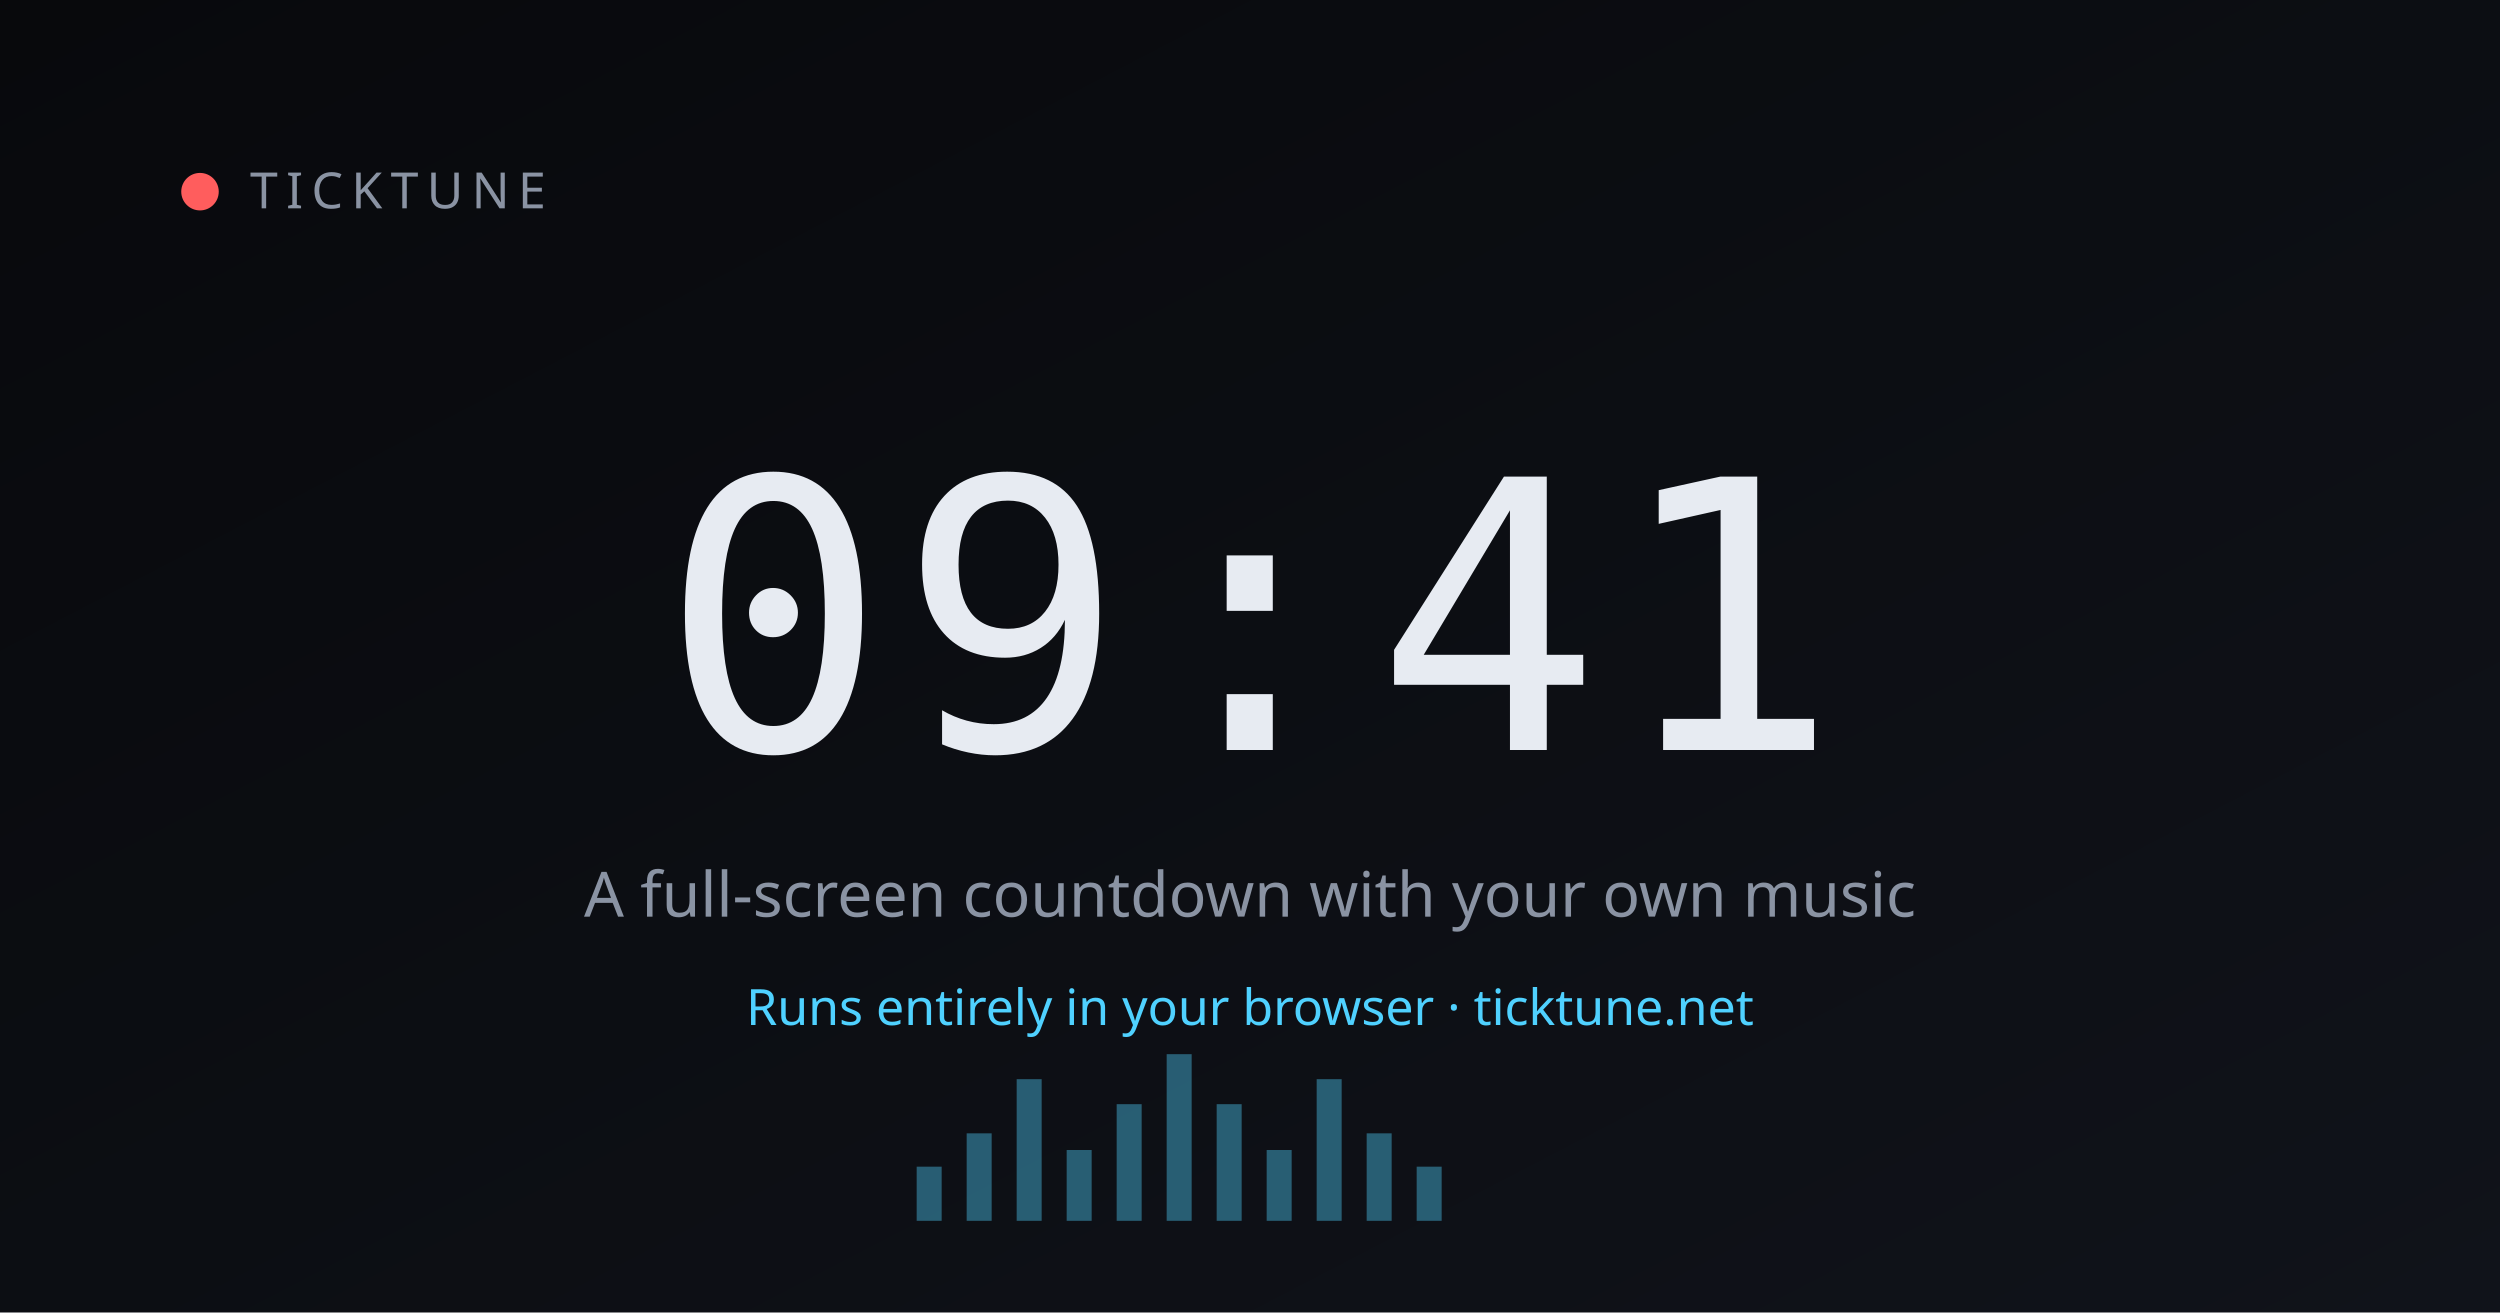
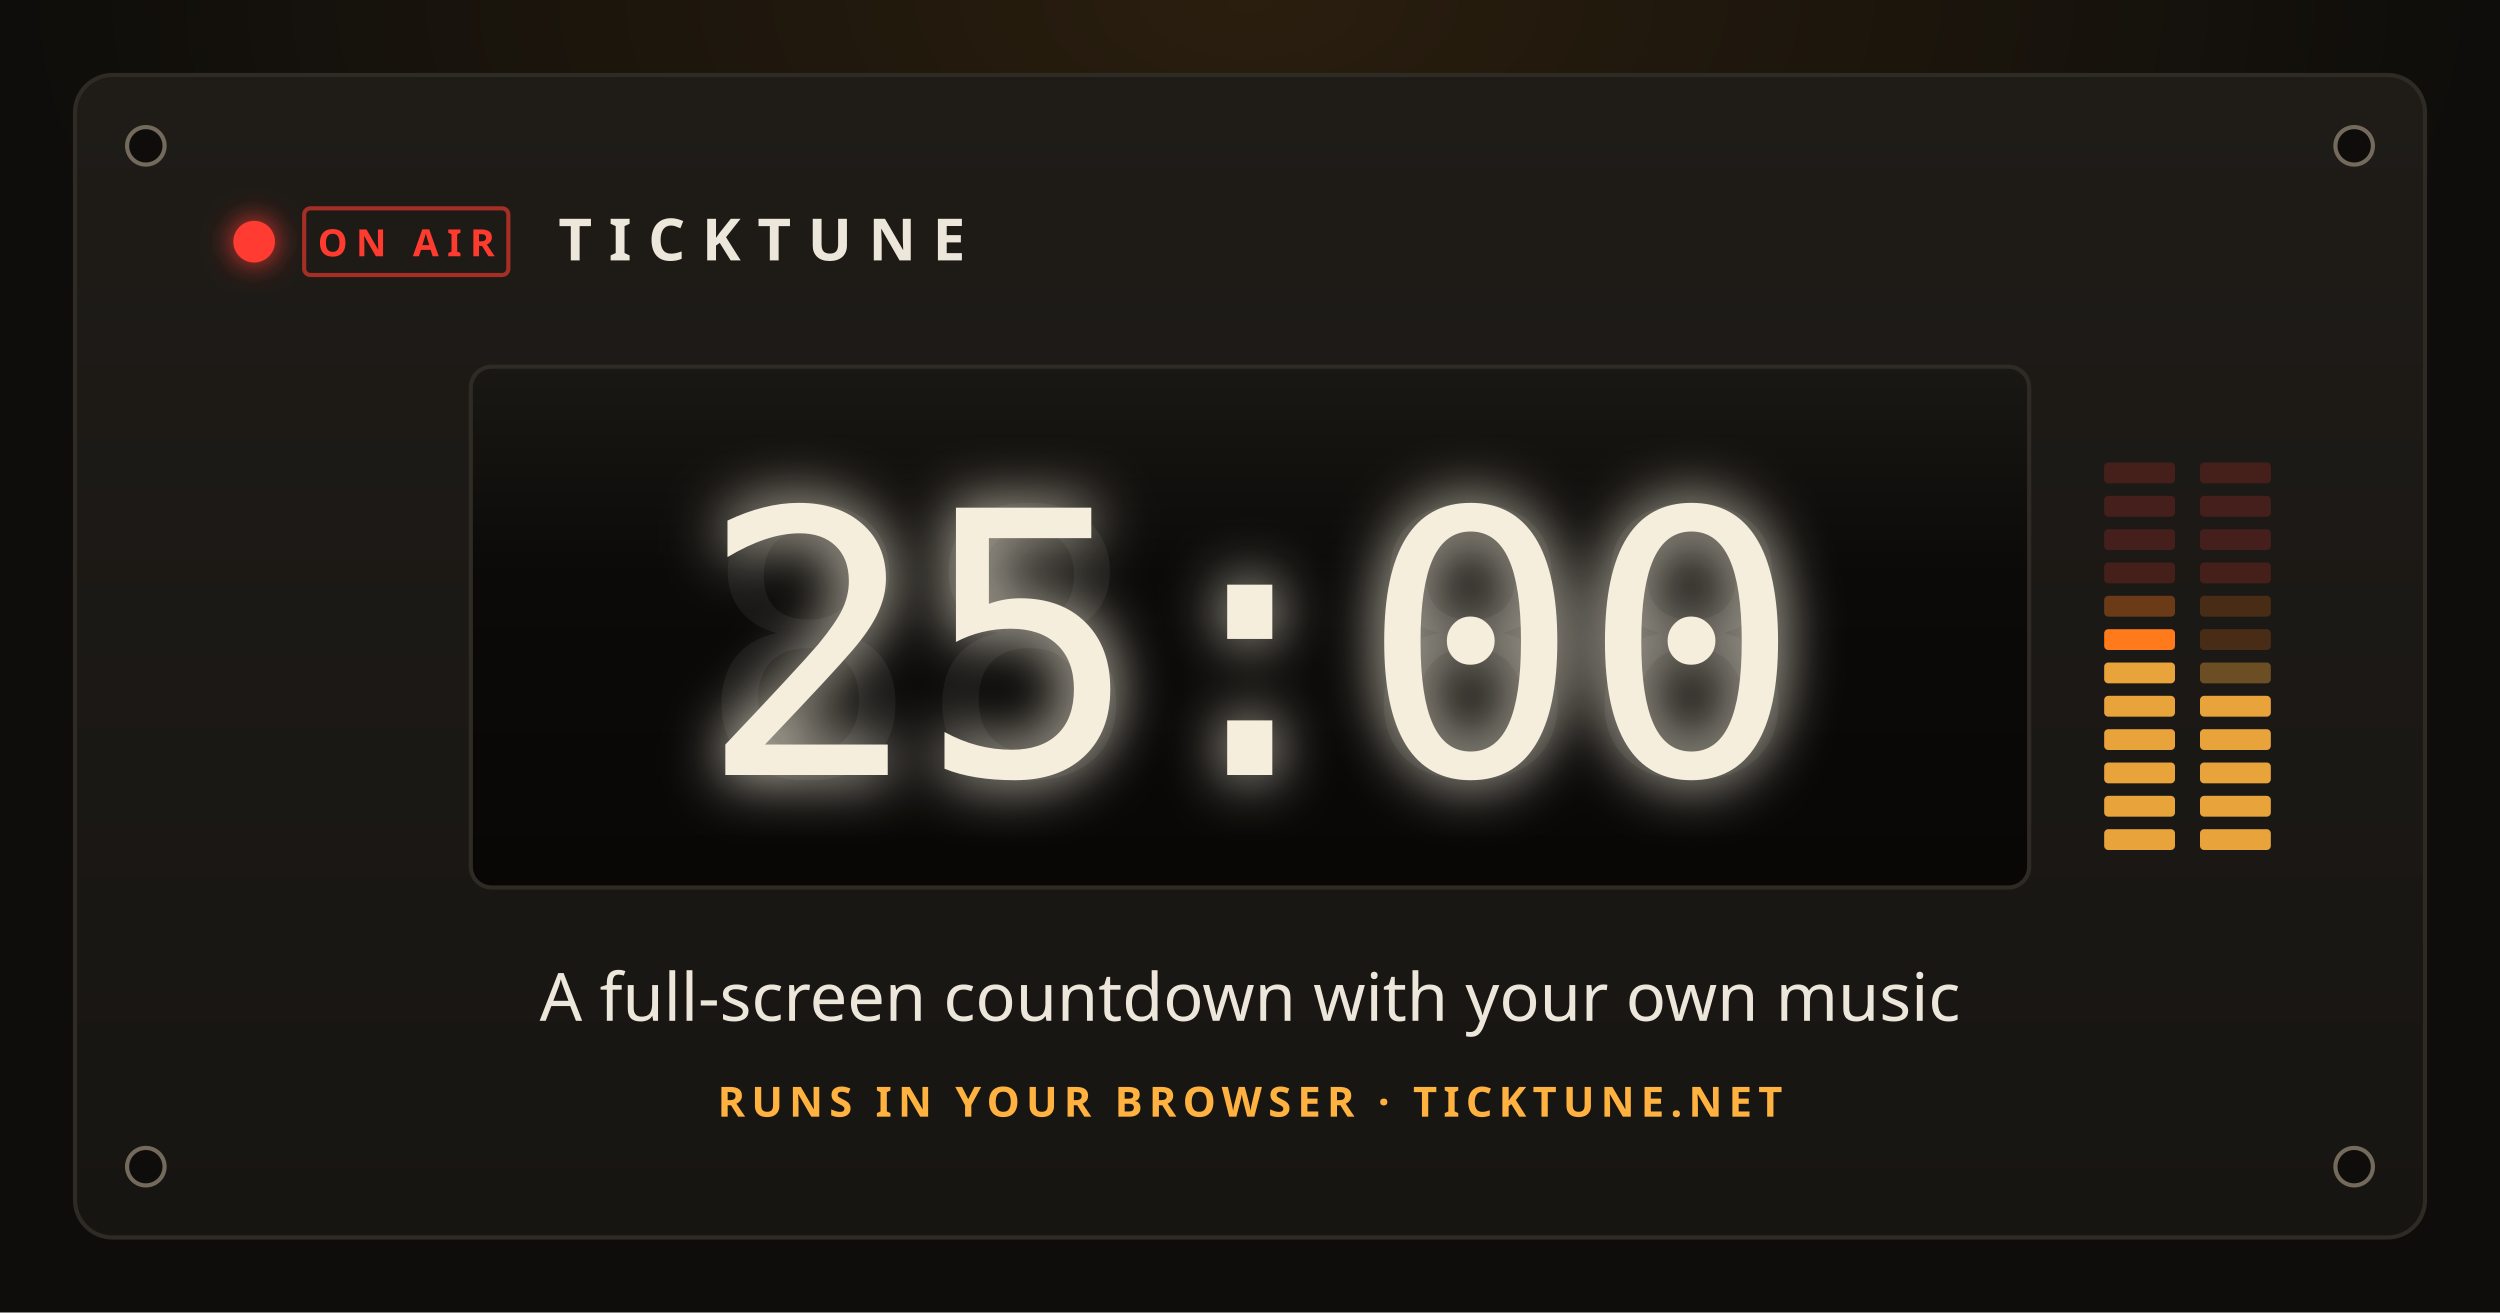
<svg xmlns="http://www.w3.org/2000/svg" viewBox="0 0 1200 630" role="img" aria-label="TickTune">
  <defs>
-     <linearGradient id="bg" x1="0" y1="0" x2="1" y2="1">
-       <stop offset="0%" stop-color="#08090C" />
-       <stop offset="100%" stop-color="#10131A" />
+     <radialGradient id="room" cx="0.5" cy="0" r="0.9">
+       <stop offset="0%" stop-color="#2A1E0E" />
+       <stop offset="55%" stop-color="#0E0D0B" />
+     </radialGradient>
+     <linearGradient id="panel" x1="0" y1="0" x2="0" y2="1">
+       <stop offset="0%" stop-color="#1F1C18" />
+       <stop offset="100%" stop-color="#171512" />
    </linearGradient>
+     <linearGradient id="glass" x1="0" y1="0" x2="0" y2="1">
+       <stop offset="0%" stop-color="#1A1814" />
+       <stop offset="40%" stop-color="#0B0A08" />
+       <stop offset="100%" stop-color="#080706" />
+     </linearGradient>
+     <filter id="glow" x="-20%" y="-40%" width="140%" height="180%">
+       <feGaussianBlur stdDeviation="14" result="b" />
+       <feMerge>
+         <feMergeNode in="b" />
+         <feMergeNode in="SourceGraphic" />
+       </feMerge>
+     </filter>
+     <filter id="lamp" x="-200%" y="-200%" width="500%" height="500%">
+       <feGaussianBlur stdDeviation="7" result="b" />
+       <feMerge>
+         <feMergeNode in="b" />
+         <feMergeNode in="SourceGraphic" />
+       </feMerge>
+     </filter>
  </defs>
-   <rect width="1200" height="630" fill="url(#bg)" />
-   <circle cx="96" cy="92" r="9" fill="#FF5D5D" />
-   <text x="120" y="100" fill="#8A93A3" font-family="system-ui, sans-serif" font-size="24" letter-spacing="4">TICKTUNE</text>
-   <text x="600" y="360" fill="#E7EBF2" font-family="'JetBrains Mono', ui-monospace, monospace" font-size="180" letter-spacing="6" text-anchor="middle">09:41</text>
-   <text x="600" y="440" fill="#8A93A3" font-family="system-ui, sans-serif" font-size="30" text-anchor="middle">A full-screen countdown with your own music</text>
-   <text x="600" y="492" fill="#4FD1FF" font-family="system-ui, sans-serif" font-size="24" text-anchor="middle">Runs entirely in your browser · ticktune.net</text>
-   <g fill="#4FD1FF" opacity="0.4">
-     <rect x="440" y="560" width="12" height="26" />
-     <rect x="464" y="544" width="12" height="42" />
-     <rect x="488" y="518" width="12" height="68" />
-     <rect x="512" y="552" width="12" height="34" />
-     <rect x="536" y="530" width="12" height="56" />
-     <rect x="560" y="506" width="12" height="80" />
-     <rect x="584" y="530" width="12" height="56" />
-     <rect x="608" y="552" width="12" height="34" />
-     <rect x="632" y="518" width="12" height="68" />
-     <rect x="656" y="544" width="12" height="42" />
-     <rect x="680" y="560" width="12" height="26" />
+   <rect width="1200" height="630" fill="url(#room)" />
+   <rect x="36" y="36" width="1128" height="558" rx="18" fill="url(#panel)" stroke="#2E2A24" stroke-width="2" />
+   <g fill="#0E0D0B" stroke="#746A5C" stroke-width="2">
+     <circle cx="70" cy="70" r="9" />
+     <circle cx="1130" cy="70" r="9" />
+     <circle cx="70" cy="560" r="9" />
+     <circle cx="1130" cy="560" r="9" />
+   </g>
+   <circle cx="122" cy="116" r="10" fill="#FF3B30" filter="url(#lamp)" />
+   <rect x="146" y="100" width="98" height="32" rx="3" fill="none" stroke="#FF3B30" stroke-opacity="0.6" stroke-width="2" />
+   <text x="195" y="123" fill="#FF3B30" font-family="'Chakra Petch', sans-serif" font-weight="600" font-size="18" letter-spacing="4" text-anchor="middle">ON AIR</text>
+   <text x="268" y="125" fill="#EDE6DA" font-family="'Chakra Petch', sans-serif" font-weight="600" font-size="28" letter-spacing="8">TICKTUNE</text>
+   <rect x="226" y="176" width="748" height="250" rx="10" fill="url(#glass)" stroke="#2E2A24" stroke-width="2" />
+   <text x="600" y="372" fill="#F5EEDC" fill-opacity="0.06" font-family="'DSEG7 Classic', monospace" font-size="176" text-anchor="middle">88:88</text>
+   <text x="600" y="372" fill="#F5EEDC" font-family="'DSEG7 Classic', monospace" font-size="176" text-anchor="middle" filter="url(#glow)">25:00</text>
+   <text x="600" y="490" fill="#EDE6DA" font-family="'Be Vietnam Pro', sans-serif" font-weight="500" font-size="32" text-anchor="middle">A full-screen countdown with your own music</text>
+   <text x="600" y="536" fill="#FFB23F" font-family="'Chakra Petch', sans-serif" font-weight="600" font-size="20" letter-spacing="3" text-anchor="middle">RUNS IN YOUR BROWSER · TICKTUNE.NET</text>
+   <g fill="#FFB23F">
+     <rect x="1010" y="398" width="34" height="10" rx="2" opacity="0.9" />
+     <rect x="1010" y="382" width="34" height="10" rx="2" opacity="0.9" />
+     <rect x="1010" y="366" width="34" height="10" rx="2" opacity="0.9" />
+     <rect x="1010" y="350" width="34" height="10" rx="2" opacity="0.9" />
+     <rect x="1010" y="334" width="34" height="10" rx="2" opacity="0.9" />
+     <rect x="1010" y="318" width="34" height="10" rx="2" opacity="0.9" />
+     <rect x="1010" y="302" width="34" height="10" rx="2" fill="#FF7A1A" />
+     <rect x="1010" y="286" width="34" height="10" rx="2" fill="#FF7A1A" opacity="0.35" />
+     <rect x="1010" y="270" width="34" height="10" rx="2" fill="#FF3B30" opacity="0.18" />
+     <rect x="1010" y="254" width="34" height="10" rx="2" fill="#FF3B30" opacity="0.18" />
+     <rect x="1010" y="238" width="34" height="10" rx="2" fill="#FF3B30" opacity="0.18" />
+     <rect x="1010" y="222" width="34" height="10" rx="2" fill="#FF3B30" opacity="0.18" />
+   </g>
+   <g fill="#FFB23F">
+     <rect x="1056" y="398" width="34" height="10" rx="2" opacity="0.9" />
+     <rect x="1056" y="382" width="34" height="10" rx="2" opacity="0.9" />
+     <rect x="1056" y="366" width="34" height="10" rx="2" opacity="0.9" />
+     <rect x="1056" y="350" width="34" height="10" rx="2" opacity="0.9" />
+     <rect x="1056" y="334" width="34" height="10" rx="2" opacity="0.9" />
+     <rect x="1056" y="318" width="34" height="10" rx="2" opacity="0.35" />
+     <rect x="1056" y="302" width="34" height="10" rx="2" fill="#FF7A1A" opacity="0.2" />
+     <rect x="1056" y="286" width="34" height="10" rx="2" fill="#FF7A1A" opacity="0.2" />
+     <rect x="1056" y="270" width="34" height="10" rx="2" fill="#FF3B30" opacity="0.18" />
+     <rect x="1056" y="254" width="34" height="10" rx="2" fill="#FF3B30" opacity="0.18" />
+     <rect x="1056" y="238" width="34" height="10" rx="2" fill="#FF3B30" opacity="0.18" />
+     <rect x="1056" y="222" width="34" height="10" rx="2" fill="#FF3B30" opacity="0.18" />
  </g>
</svg>
